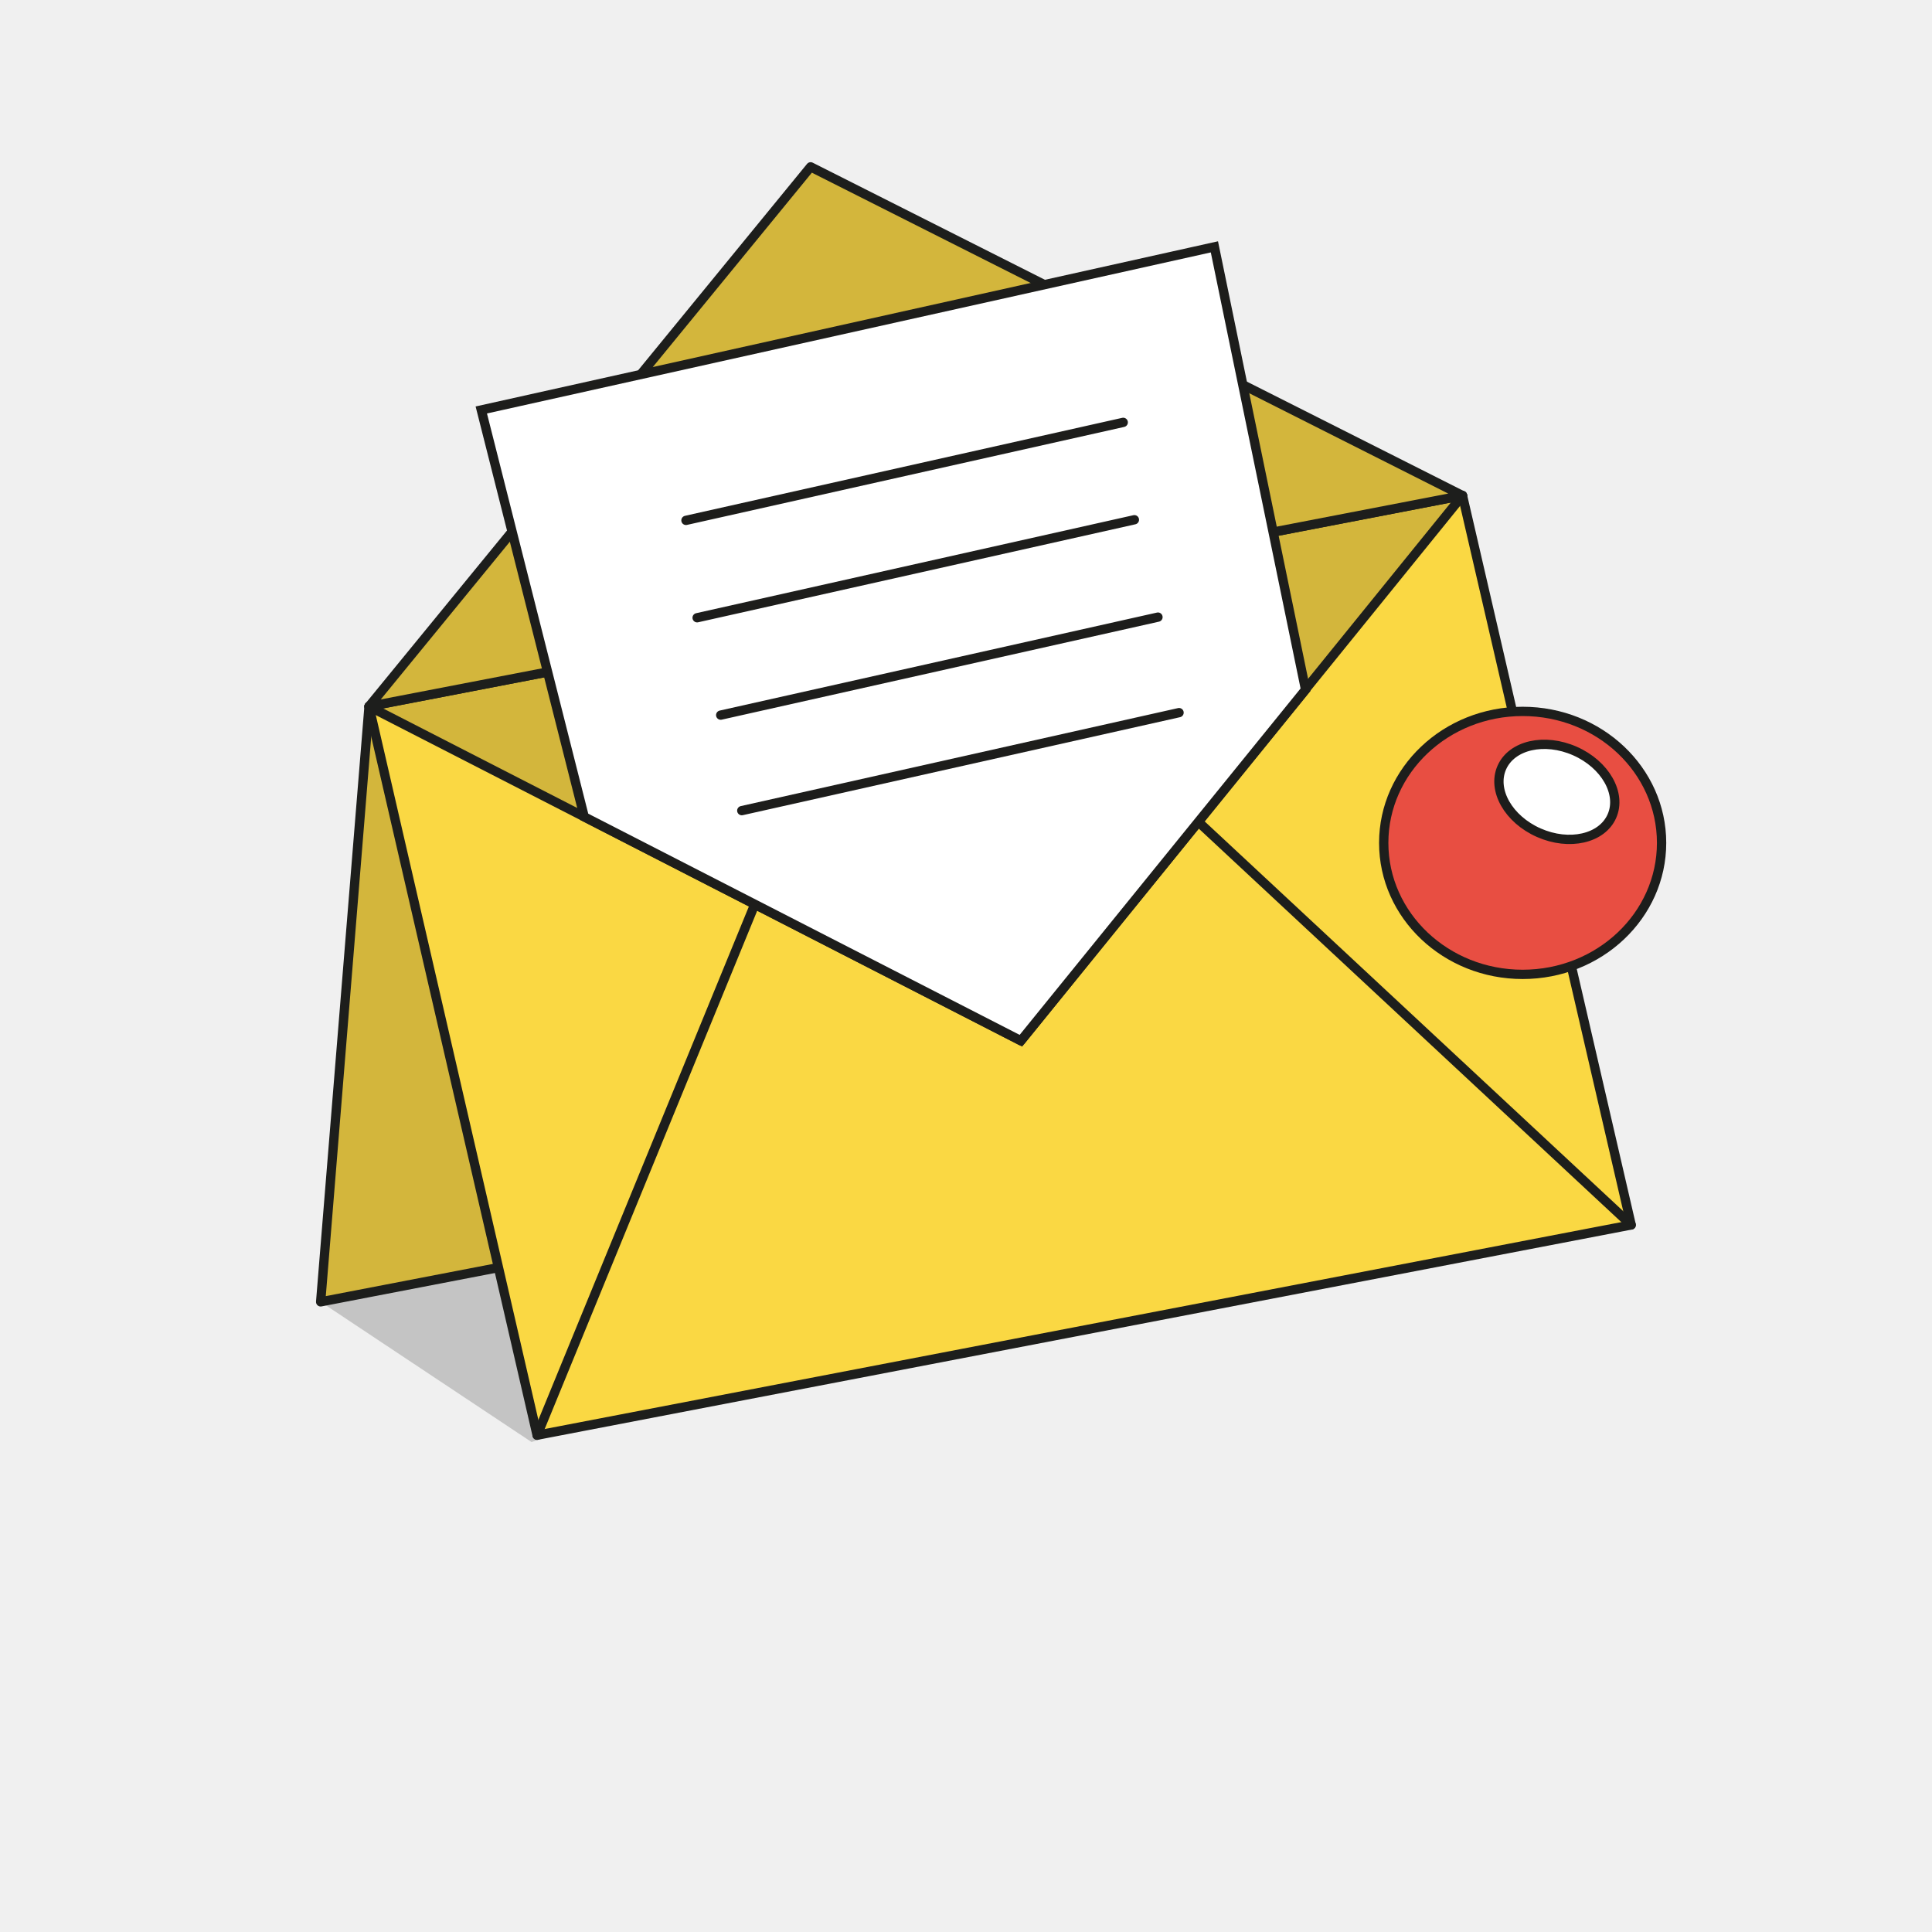
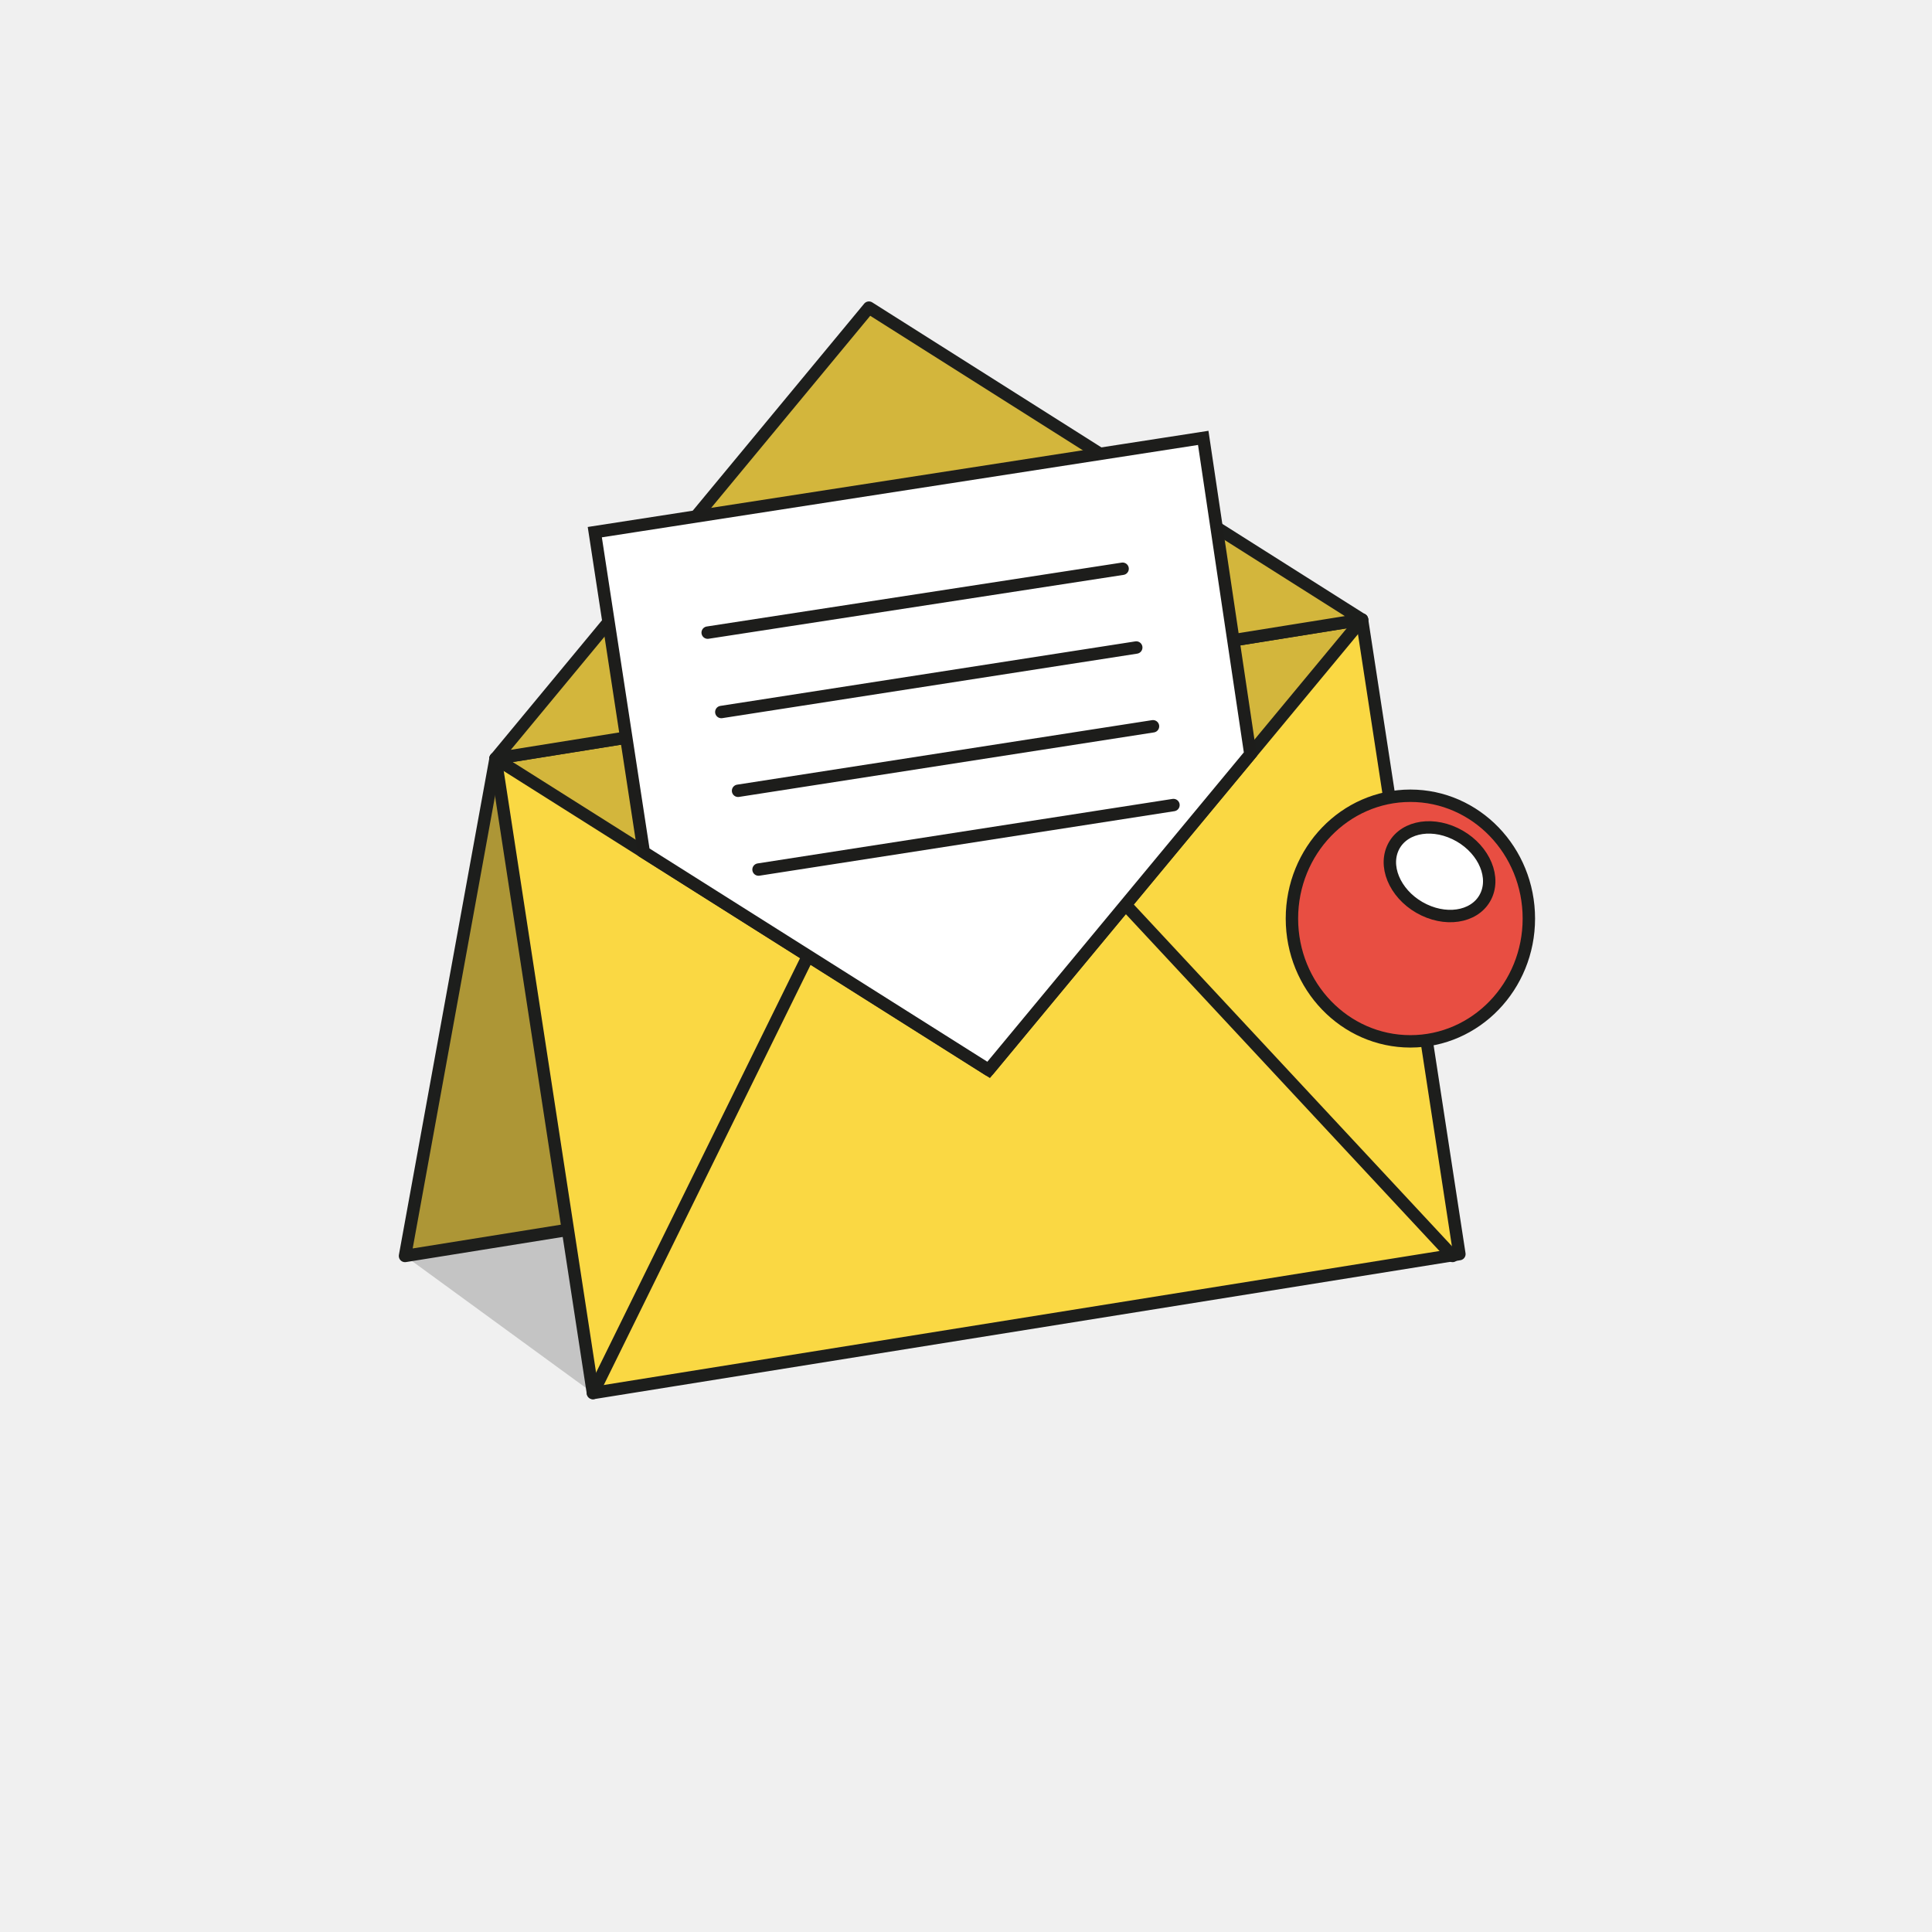
<svg xmlns="http://www.w3.org/2000/svg" version="1.1" id="Capa_1" x="0px" y="0px" viewBox="0 0 311.5 311.5" style="enable-background:new 0 0 311.5 311.5;" xml:space="preserve">
  <style type="text/css">
- 	.st0{fill:#1D1D1B;stroke:#1D1D1B;stroke-width:1.5;stroke-linecap:round;stroke-linejoin:round;stroke-miterlimit:10;}
- 	.st1{fill:#BBBABA;stroke:#1D1D1B;stroke-width:1.5;stroke-linecap:square;stroke-miterlimit:10;}
- 	.st2{opacity:0.2;fill:#1D1D1B;}
- 	.st3{opacity:0.21;fill:#1D1E1C;}
- 	.st4{fill:#D3B63C;stroke:#1D1E1C;stroke-width:1.5;stroke-linecap:round;stroke-linejoin:round;stroke-miterlimit:10;}
- 	.st5{fill:#FAD843;stroke:#1D1E1C;stroke-width:1.5;stroke-linecap:round;stroke-linejoin:round;stroke-miterlimit:10;}
- 	.st6{fill:#E84E42;stroke:#1D1E1C;stroke-width:1.5;stroke-linecap:round;stroke-linejoin:round;stroke-miterlimit:10;}
- 	.st7{fill:#FFFFFF;stroke:#1D1D1B;stroke-width:1.5;stroke-miterlimit:10;}
- 	.st8{opacity:0.2;}
- 	.st9{fill:#1D1D1B;}
- 	.st10{fill:none;stroke:#1D1E1C;stroke-width:1.5;stroke-miterlimit:10;}
- 	.st11{fill:#1D1E1C;stroke:#1D1E1C;stroke-width:1.5;stroke-linecap:round;stroke-linejoin:round;stroke-miterlimit:10;}
- 	.st12{fill:#4AC0EE;stroke:#1D1E1C;stroke-width:1.5;stroke-linecap:round;stroke-linejoin:round;stroke-miterlimit:10;}
- 	.st13{opacity:0.21;}
- 	.st14{fill:#1D1E1C;}
- 	.st15{fill:#FFF8F1;stroke:#1D1E1C;stroke-width:1.5;stroke-linecap:round;stroke-linejoin:round;stroke-miterlimit:10;}
- 	.st16{fill:#65C1BE;stroke:#000000;stroke-width:1.5;stroke-linecap:round;stroke-linejoin:round;stroke-miterlimit:10;}
- 	.st17{fill:#FFFFFF;stroke:#1D1D1B;stroke-width:1.5;stroke-linecap:round;stroke-linejoin:round;stroke-miterlimit:10;}
- 	.st18{fill:#ADADA6;stroke:#1D1D1B;stroke-width:1.5;stroke-linecap:round;stroke-linejoin:round;stroke-miterlimit:10;}
- 	.st19{fill:#8F8D8E;stroke:#1D1D1B;stroke-width:1.5;stroke-linecap:round;stroke-linejoin:round;stroke-miterlimit:10;}
- 	.st20{fill:#DADAD2;stroke:#1D1D1B;stroke-width:1.5;stroke-linecap:round;stroke-linejoin:round;stroke-miterlimit:10;}
- 	.st21{fill:#65C1BE;stroke:#000000;stroke-width:1.5;stroke-miterlimit:10;}
- 	.st22{fill:#549E9A;stroke:#000000;stroke-width:1.5;stroke-miterlimit:10;}
- 	.st23{fill:#FFFFFF;}
- 	.st24{clip-path:url(#SVGID_2_);}
- 	.st25{fill:#DADAD2;stroke:#1D1D1B;stroke-width:1.5;stroke-miterlimit:10;}
- 	.st26{fill:#77C6C7;stroke:#1D1D1B;stroke-width:1.5;stroke-linecap:round;stroke-linejoin:round;stroke-miterlimit:10;}
- 	.st27{fill:none;stroke:#000000;stroke-width:1.5;stroke-miterlimit:10;}
- 	.st28{fill:#F0F0F0;stroke:#1D1E1C;stroke-width:1.5;stroke-miterlimit:10;}
- 	.st29{clip-path:url(#SVGID_4_);}
- 	.st30{fill:#DBBD3E;stroke:#1D1E1C;stroke-width:1.5;stroke-miterlimit:10;}
- 	.st31{opacity:0.23;}
- 	.st32{fill:#FAD844;stroke:#1D1E1C;stroke-width:1.5;stroke-miterlimit:10;}
- 	.st33{fill:none;stroke:#1D1D1B;stroke-width:1.5;stroke-linecap:round;stroke-linejoin:round;stroke-miterlimit:10;}
- 	.st34{fill:#333333;stroke:#1D1D1B;stroke-width:1.5;stroke-linecap:square;stroke-miterlimit:10;}
- 	.st35{fill:#FFFFFF;stroke:#1D1D1B;stroke-width:1.55;stroke-miterlimit:10;}
- 	.st36{fill:none;stroke:#1D1E1C;stroke-width:1.5;stroke-linecap:round;stroke-linejoin:round;stroke-miterlimit:10;}
- 	.st37{fill:url(#);}
- 	.st38{fill:#FFFFFF;stroke:#1D1E1C;stroke-width:1.5;stroke-linecap:round;stroke-linejoin:round;stroke-miterlimit:10;}
- 	.st39{fill:#CC413A;stroke:#1D1E1C;stroke-width:1.5;stroke-linecap:round;stroke-linejoin:round;stroke-miterlimit:10;}
- 	.st40{opacity:0.26;fill:#1D1E1C;}
- 	.st41{fill:#EEEEEE;stroke:#1D1E1C;stroke-width:1.5;stroke-miterlimit:10;}
- 	.st42{fill:#1D1E1C;stroke:#1D1E1C;stroke-width:1.5;stroke-miterlimit:10;}
- 	.st43{fill:#C1C1BF;stroke:#1D1D1B;stroke-width:1.5;stroke-linecap:round;stroke-linejoin:round;stroke-miterlimit:10;}
- 	.st44{fill:#AFAFA8;stroke:#1D1D1B;stroke-width:1.5;stroke-linecap:round;stroke-linejoin:round;stroke-miterlimit:10;}
- 	.st45{fill:#C1C1BF;}
+ 	.st0{enable-background:new    ;}
+ 	.st1{clip-path:url(#SVGID_2_);enable-background:new    ;}
+ 	.st2{fill:#131412;}
+ 	.st3{fill:#131312;}
+ 	.st4{fill:#121311;}
+ 	.st5{fill:#D3B63C;stroke:#1D1E1C;stroke-width:2;stroke-linecap:round;stroke-linejoin:round;stroke-miterlimit:10;}
+ 	.st6{fill:#E84E42;stroke:#1D1E1C;stroke-width:2;stroke-linecap:round;stroke-linejoin:round;stroke-miterlimit:10;}
+ 	.st7{fill:#1D1D1B;stroke:#1D1D1B;stroke-width:1.5;stroke-linecap:round;stroke-linejoin:round;stroke-miterlimit:10;}
+ 	.st8{fill:#BBBABA;stroke:#1D1D1B;stroke-width:1.5;stroke-linecap:square;stroke-miterlimit:10;}
+ 	.st9{opacity:0.2;fill:#1D1D1B;}
+ 	.st10{opacity:0.21;fill:#1D1E1C;}
+ 	.st11{fill:#D3B63C;stroke:#1D1E1C;stroke-width:1.5;stroke-linecap:round;stroke-linejoin:round;stroke-miterlimit:10;}
+ 	.st12{fill:#FAD843;stroke:#1D1E1C;stroke-width:1.5;stroke-linecap:round;stroke-linejoin:round;stroke-miterlimit:10;}
+ 	.st13{fill:#E84E42;stroke:#1D1E1C;stroke-width:1.5;stroke-linecap:round;stroke-linejoin:round;stroke-miterlimit:10;}
+ 	.st14{fill:#FFFFFF;stroke:#1D1D1B;stroke-width:1.5;stroke-miterlimit:10;}
+ 	.st15{fill:#FAD843;stroke:#1D1E1C;stroke-width:2;stroke-linecap:round;stroke-linejoin:round;stroke-miterlimit:10;}
+ 	.st16{fill:#FFFFFF;stroke:#1D1D1B;stroke-width:2;stroke-miterlimit:10;}
+ 	.st17{opacity:0.2;}
+ 	.st18{fill:#1D1D1B;}
+ 	.st19{fill:none;stroke:#1D1E1C;stroke-width:1.5;stroke-miterlimit:10;}
+ 	.st20{fill:#1D1E1C;stroke:#1D1E1C;stroke-width:1.5;stroke-linecap:round;stroke-linejoin:round;stroke-miterlimit:10;}
+ 	.st21{fill:#4AC0EE;stroke:#1D1E1C;stroke-width:1.5;stroke-linecap:round;stroke-linejoin:round;stroke-miterlimit:10;}
+ 	.st22{opacity:0.21;}
+ 	.st23{fill:#1D1E1C;}
+ 	.st24{fill:#4AC0EE;stroke:#1D1E1C;stroke-width:2;stroke-linecap:round;stroke-linejoin:round;stroke-miterlimit:10;}
+ 	.st25{fill:#FFF8F1;stroke:#1D1E1C;stroke-width:2;stroke-linecap:round;stroke-linejoin:round;stroke-miterlimit:10;}
+ 	.st26{fill:#65C1BE;stroke:#000000;stroke-width:1.5;stroke-linecap:round;stroke-linejoin:round;stroke-miterlimit:10;}
+ 	.st27{fill:#FFFFFF;stroke:#1D1D1B;stroke-width:1.5;stroke-linecap:round;stroke-linejoin:round;stroke-miterlimit:10;}
+ 	.st28{fill:#ADADA6;stroke:#1D1D1B;stroke-width:1.5;stroke-linecap:round;stroke-linejoin:round;stroke-miterlimit:10;}
+ 	.st29{fill:#8F8D8E;stroke:#1D1D1B;stroke-width:1.5;stroke-linecap:round;stroke-linejoin:round;stroke-miterlimit:10;}
+ 	.st30{fill:#DADAD2;stroke:#1D1D1B;stroke-width:1.5;stroke-linecap:round;stroke-linejoin:round;stroke-miterlimit:10;}
+ 	.st31{fill:#65C1BE;stroke:#000000;stroke-width:1.5;stroke-miterlimit:10;}
+ 	.st32{fill:#549E9A;stroke:#000000;stroke-width:1.5;stroke-miterlimit:10;}
+ 	.st33{fill:#FFFFFF;}
+ 	.st34{fill:#65C1BE;stroke:#000000;stroke-width:2;stroke-miterlimit:10;}
+ 	.st35{fill:#549E9A;stroke:#000000;stroke-width:2;stroke-miterlimit:10;}
+ 	.st36{fill:#65C1BE;stroke:#000000;stroke-width:2;stroke-linecap:round;stroke-linejoin:round;stroke-miterlimit:10;}
+ 	.st37{clip-path:url(#SVGID_4_);}
+ 	.st38{fill:#DADAD2;stroke:#1D1D1B;stroke-width:1.5;stroke-miterlimit:10;}
+ 	.st39{fill:#77C6C7;stroke:#1D1D1B;stroke-width:1.5;stroke-linecap:round;stroke-linejoin:round;stroke-miterlimit:10;}
+ 	.st40{fill:none;stroke:#000000;stroke-width:1.5;stroke-miterlimit:10;}
+ 	.st41{fill:#F0F0F0;stroke:#1D1E1C;stroke-width:1.5;stroke-miterlimit:10;}
+ 	.st42{clip-path:url(#SVGID_6_);}
+ 	.st43{fill:#DADAD2;stroke:#1D1D1B;stroke-width:2;stroke-miterlimit:10;}
+ 	.st44{fill:none;stroke:#1D1E1C;stroke-width:2;stroke-miterlimit:10;}
+ 	.st45{fill:#77C6C7;stroke:#1D1D1B;stroke-width:2;stroke-linecap:round;stroke-linejoin:round;stroke-miterlimit:10;}
+ 	.st46{fill:#DADAD2;stroke:#1D1D1B;stroke-width:2;stroke-linecap:round;stroke-linejoin:round;stroke-miterlimit:10;}
+ 	.st47{fill:none;stroke:#000000;stroke-width:2;stroke-miterlimit:10;}
+ 	.st48{fill:#F0F0F0;stroke:#1D1E1C;stroke-width:2;stroke-miterlimit:10;}
+ 	.st49{clip-path:url(#SVGID_8_);}
+ 	.st50{clip-path:url(#SVGID_10_);}
+ 	.st51{fill:#DBBD3E;stroke:#1D1E1C;stroke-width:1.5;stroke-miterlimit:10;}
+ 	.st52{opacity:0.23;}
+ 	.st53{fill:#FAD844;stroke:#1D1E1C;stroke-width:1.5;stroke-miterlimit:10;}
+ 	.st54{fill:#FFFFFF;stroke:#1D1D1B;stroke-width:2;stroke-linecap:round;stroke-linejoin:round;stroke-miterlimit:10;}
+ 	.st55{fill:none;stroke:#1D1D1B;stroke-width:1.5;stroke-linecap:round;stroke-linejoin:round;stroke-miterlimit:10;}
+ 	.st56{fill:none;stroke:#1D1D1B;stroke-width:2;stroke-linecap:round;stroke-linejoin:round;stroke-miterlimit:10;}
+ 	.st57{fill:#333333;stroke:#1D1D1B;stroke-width:1.5;stroke-linecap:square;stroke-miterlimit:10;}
+ 	.st58{fill:#1D1D1B;stroke:#1D1D1B;stroke-width:2;stroke-linecap:round;stroke-linejoin:round;stroke-miterlimit:10;}
+ 	.st59{fill:#BBBABA;stroke:#1D1D1B;stroke-width:2;stroke-linecap:square;stroke-miterlimit:10;}
+ 	.st60{fill:#333333;stroke:#1D1D1B;stroke-width:2;stroke-linecap:square;stroke-miterlimit:10;}
+ 	.st61{fill:#FFFFFF;stroke:#1D1D1B;stroke-width:1.55;stroke-miterlimit:10;}
+ 	.st62{fill:#DBBD3E;stroke:#1D1E1C;stroke-width:2;stroke-miterlimit:10;}
+ 	.st63{fill:#FAD844;stroke:#1D1E1C;stroke-width:2;stroke-miterlimit:10;}
+ 	.st64{fill:none;stroke:#1D1E1C;stroke-width:1.5;stroke-linecap:round;stroke-linejoin:round;stroke-miterlimit:10;}
+ 	.st65{fill:none;stroke:#1D1E1C;stroke-width:2;stroke-linecap:round;stroke-linejoin:round;stroke-miterlimit:10;}
+ 	.st66{fill:url(#);}
+ 	.st67{fill:#FFFFFF;stroke:#1D1E1C;stroke-width:1.5;stroke-linecap:round;stroke-linejoin:round;stroke-miterlimit:10;}
+ 	.st68{fill:#CC413A;stroke:#1D1E1C;stroke-width:1.5;stroke-linecap:round;stroke-linejoin:round;stroke-miterlimit:10;}
+ 	.st69{opacity:0.26;fill:#1D1E1C;}
+ 	.st70{fill:#EEEEEE;stroke:#1D1E1C;stroke-width:1.5;stroke-miterlimit:10;}
+ 	.st71{fill:#1D1E1C;stroke:#1D1E1C;stroke-width:1.5;stroke-miterlimit:10;}
+ 	.st72{fill:#C1C1BF;stroke:#1D1D1B;stroke-width:1.5;stroke-linecap:round;stroke-linejoin:round;stroke-miterlimit:10;}
+ 	.st73{fill:#AFAFA8;stroke:#1D1D1B;stroke-width:1.5;stroke-linecap:round;stroke-linejoin:round;stroke-miterlimit:10;}
+ 	.st74{fill:#C1C1BF;}
+ 	.st75{fill:#1D1E1C;stroke:#1D1E1C;stroke-width:2;stroke-linecap:round;stroke-linejoin:round;stroke-miterlimit:10;}
+ 	.st76{fill:#549E9A;stroke:#000000;stroke-width:2;stroke-linecap:round;stroke-linejoin:round;stroke-miterlimit:10;}
+ 	.st77{fill:#ADADA6;stroke:#1D1D1B;stroke-width:2;stroke-linecap:round;stroke-linejoin:round;stroke-miterlimit:10;}
+ 	.st78{fill:#8F8D8E;stroke:#1D1D1B;stroke-width:2;stroke-linecap:round;stroke-linejoin:round;stroke-miterlimit:10;}
+ 	.st79{clip-path:url(#SVGID_12_);enable-background:new    ;}
+ 	.st80{fill:#0F0F0E;}
+ 	.st81{clip-path:url(#SVGID_14_);enable-background:new    ;}
+ 	.st82{fill:#111110;}
+ 	.st83{fill:#10100F;}
+ 	.st84{fill:#484747;}
+ 	.st85{clip-path:url(#SVGID_16_);enable-background:new    ;}
+ 	.st86{fill:#4A494A;}
+ 	.st87{fill:#151513;}
+ 	.st88{clip-path:url(#SVGID_18_);enable-background:new    ;}
+ 	.st89{fill:#121211;}
+ 	.st90{fill:#131311;}
+ 	.st91{clip-path:url(#SVGID_20_);enable-background:new    ;}
+ 	.st92{clip-path:url(#SVGID_22_);enable-background:new    ;}
+ 	.st93{clip-path:url(#SVGID_24_);enable-background:new    ;}
+ 	.st94{fill:#656465;}
+ 	.st95{clip-path:url(#SVGID_26_);enable-background:new    ;}
+ 	.st96{fill:#595758;}
+ 	.st97{fill:#5C5A5B;}
+ 	.st98{fill:#5E5D5E;}
+ 	.st99{clip-path:url(#SVGID_28_);enable-background:new    ;}
+ 	.st100{fill:#565555;}
+ 	.st101{fill:#535252;}
+ 	.st102{fill:#504F50;}
+ 	.st103{fill:#4D4C4D;}
+ 	.st104{clip-path:url(#SVGID_30_);enable-background:new    ;}
+ 	.st105{clip-path:url(#SVGID_32_);enable-background:new    ;}
+ 	.st106{clip-path:url(#SVGID_34_);enable-background:new    ;}
+ 	.st107{clip-path:url(#SVGID_36_);enable-background:new    ;}
+ 	.st108{fill:#484748;}
+ 	.st109{clip-path:url(#SVGID_38_);enable-background:new    ;}
+ 	.st110{clip-path:url(#SVGID_40_);enable-background:new    ;}
+ 	.st111{clip-path:url(#SVGID_42_);enable-background:new    ;}
+ 	.st112{clip-path:url(#SVGID_44_);enable-background:new    ;}
+ 	.st113{clip-path:url(#SVGID_46_);enable-background:new    ;}
+ 	.st114{clip-path:url(#SVGID_48_);enable-background:new    ;}
+ 	.st115{clip-path:url(#SVGID_50_);enable-background:new    ;}
+ 	.st116{clip-path:url(#SVGID_52_);enable-background:new    ;}
+ 	.st117{clip-path:url(#SVGID_54_);enable-background:new    ;}
+ 	.st118{clip-path:url(#SVGID_56_);enable-background:new    ;}
+ 	.st119{clip-path:url(#SVGID_58_);enable-background:new    ;}
+ 	.st120{clip-path:url(#SVGID_60_);enable-background:new    ;}
+ 	.st121{clip-path:url(#SVGID_62_);enable-background:new    ;}
+ 	.st122{clip-path:url(#SVGID_64_);enable-background:new    ;}
+ 	.st123{clip-path:url(#SVGID_66_);enable-background:new    ;}
+ 	.st124{clip-path:url(#SVGID_68_);enable-background:new    ;}
+ 	.st125{fill:#595859;}
+ 	.st126{clip-path:url(#SVGID_70_);enable-background:new    ;}
+ 	.st127{clip-path:url(#SVGID_72_);enable-background:new    ;}
+ 	.st128{clip-path:url(#SVGID_74_);enable-background:new    ;}
+ 	.st129{fill:#585758;}
+ 	.st130{clip-path:url(#SVGID_76_);enable-background:new    ;}
+ 	.st131{clip-path:url(#SVGID_78_);enable-background:new    ;}
+ 	.st132{clip-path:url(#SVGID_80_);enable-background:new    ;}
+ 	.st133{clip-path:url(#SVGID_82_);enable-background:new    ;}
+ 	.st134{clip-path:url(#SVGID_84_);enable-background:new    ;}
+ 	.st135{clip-path:url(#SVGID_86_);enable-background:new    ;}
+ 	.st136{clip-path:url(#SVGID_88_);enable-background:new    ;}
+ 	.st137{clip-path:url(#SVGID_90_);enable-background:new    ;}
+ 	.st138{clip-path:url(#SVGID_92_);enable-background:new    ;}
+ 	.st139{clip-path:url(#SVGID_94_);enable-background:new    ;}
+ 	.st140{clip-path:url(#SVGID_96_);enable-background:new    ;}
+ 	.st141{clip-path:url(#SVGID_98_);enable-background:new    ;}
+ 	.st142{clip-path:url(#SVGID_100_);enable-background:new    ;}
+ 	.st143{clip-path:url(#SVGID_102_);enable-background:new    ;}
+ 	.st144{clip-path:url(#SVGID_104_);enable-background:new    ;}
+ 	.st145{clip-path:url(#SVGID_106_);enable-background:new    ;}
+ 	.st146{fill:#7D7B7C;}
+ 	.st147{fill:#191918;}
+ 	.st148{clip-path:url(#SVGID_108_);enable-background:new    ;}
+ 	.st149{clip-path:url(#SVGID_110_);enable-background:new    ;}
+ 	.st150{clip-path:url(#SVGID_112_);enable-background:new    ;}
+ 	.st151{clip-path:url(#SVGID_114_);enable-background:new    ;}
+ 	.st152{clip-path:url(#SVGID_116_);enable-background:new    ;}
+ 	.st153{clip-path:url(#SVGID_118_);enable-background:new    ;}
+ 	.st154{clip-path:url(#SVGID_120_);enable-background:new    ;}
+ 	.st155{clip-path:url(#SVGID_122_);enable-background:new    ;}
+ 	.st156{clip-path:url(#SVGID_124_);enable-background:new    ;}
+ 	.st157{clip-path:url(#SVGID_126_);enable-background:new    ;}
+ 	.st158{clip-path:url(#SVGID_128_);enable-background:new    ;}
+ 	.st159{clip-path:url(#SVGID_130_);enable-background:new    ;}
+ 	.st160{fill:#FFFFFF;stroke:#1D1D1B;stroke-width:2;stroke-linecap:round;stroke-miterlimit:10;}
</style>
  <g>
    <g>
-       <polygon class="st3" points="51.7,209.9 85.7,232.5 191.2,197.5 99.2,200.7   " />
      <g>
-         <polygon class="st4" points="228.1,175.9 51.7,209.9 59.5,113.9 235.8,79.9    " />
-         <polygon class="st5" points="263,197.5 86.6,231.4 59.5,113.9 235.8,79.9    " />
-         <polygon class="st4" points="59.5,113.9 164.6,167.8 235.8,79.9    " />
-         <polygon class="st4" points="235.8,79.9 130.7,26.9 59.5,113.9    " />
-         <line class="st4" x1="86.6" y1="231.4" x2="121.7" y2="145.8" />
-         <line class="st4" x1="263" y1="197.5" x2="193.2" y2="132.5" />
+         <polygon class="st5" points="219.6,102.3 205,180.1 65.3,202.5 79.9,122.3    " />
      </g>
    </g>
+     <g class="st0">
+       <g>
+         <polygon class="st15" points="219.6,99.9 235.3,202.2 95.6,224.6 79.9,122.3    " />
+       </g>
+     </g>
+     <line class="st5" x1="95.6" y1="224.6" x2="130.3" y2="154.1" />
+     <line class="st5" x1="234.2" y1="202.5" x2="181.5" y2="145.9" />
+     <polygon class="st5" points="79.9,122.3 219.6,99.9 159.4,172.5  " />
+     <polygon class="st10" points="65.3,202.5 95.6,224.6 79.9,122.3  " />
    <g>
-       <ellipse class="st6" cx="245.5" cy="135.9" rx="22.4" ry="21.2" />
-       <ellipse transform="matrix(0.9148 0.4039 -0.4039 0.9148 72.9774 -90.5253)" class="st7" cx="251" cy="127.7" rx="9.7" ry="7.2" />
+       <ellipse class="st6" cx="227.4" cy="148.1" rx="19.1" ry="19.8" />
+       <path class="st16" d="M239.7,144.2c-1.4,3.4-5.9,4.5-10.1,2.5c-4.2-2-6.5-6.4-5.1-9.8c1.4-3.4,5.9-4.5,10.1-2.5    C238.8,136.4,241.1,140.8,239.7,144.2z" />
    </g>
  </g>
-   <polygon class="st7" points="94.2,131.7 77.6,66.1 195.8,39.8 210.5,111.2 164.6,167.8 " />
-   <g>
-     <line class="st17" x1="110.6" y1="83.9" x2="181.1" y2="68.1" />
-     <line class="st17" x1="112.4" y1="99.6" x2="182.9" y2="83.8" />
-     <line class="st17" x1="116.2" y1="115.3" x2="186.7" y2="99.5" />
-     <line class="st17" x1="119.6" y1="130.7" x2="190.1" y2="114.9" />
-   </g>
+   <polygon class="st5" points="219.6,99.9 79.9,122.3 140.1,49.6 " />
+   <polygon class="st16" points="103.8,137.4 95.9,85.8 194,70.6 201.6,121.6 159.4,172.5 " />
+   <line class="st160" x1="114.1" y1="102" x2="181" y2="91.7" />
+   <line class="st160" x1="116.3" y1="114.8" x2="183.2" y2="104.4" />
+   <line class="st160" x1="119" y1="127.5" x2="185.9" y2="117.1" />
+   <line class="st160" x1="122.3" y1="140.2" x2="189.2" y2="129.8" />
</svg>
